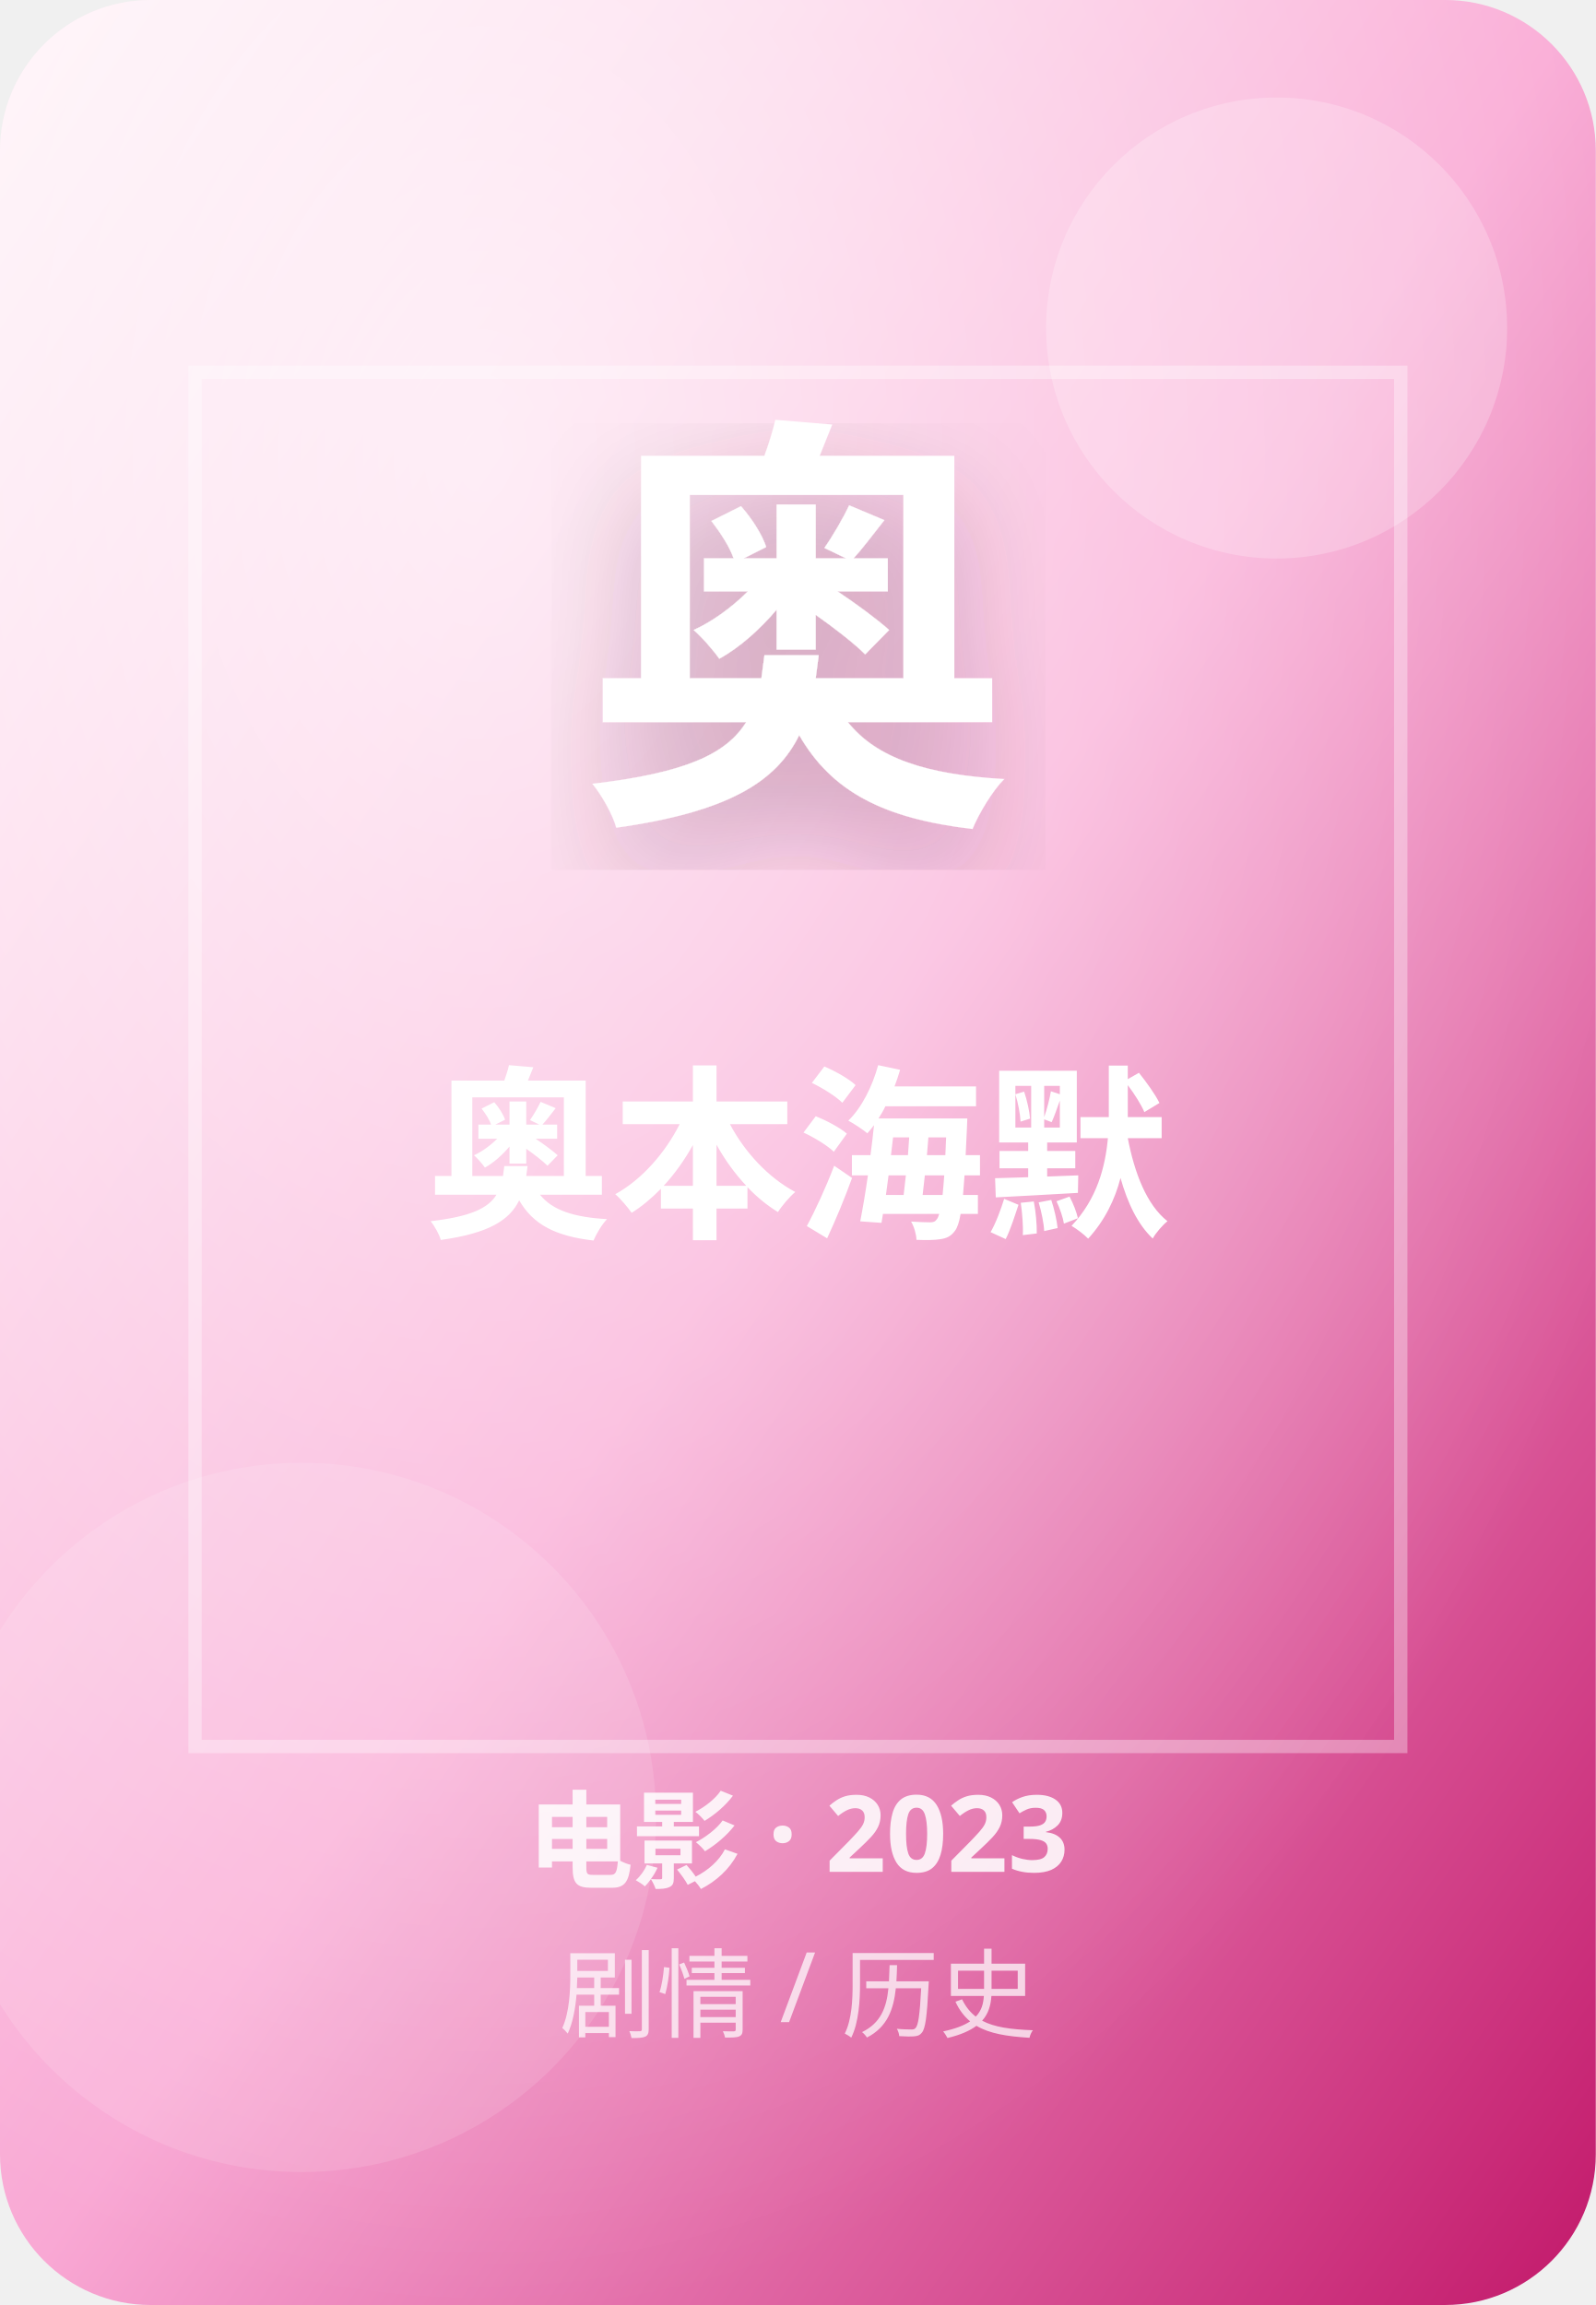
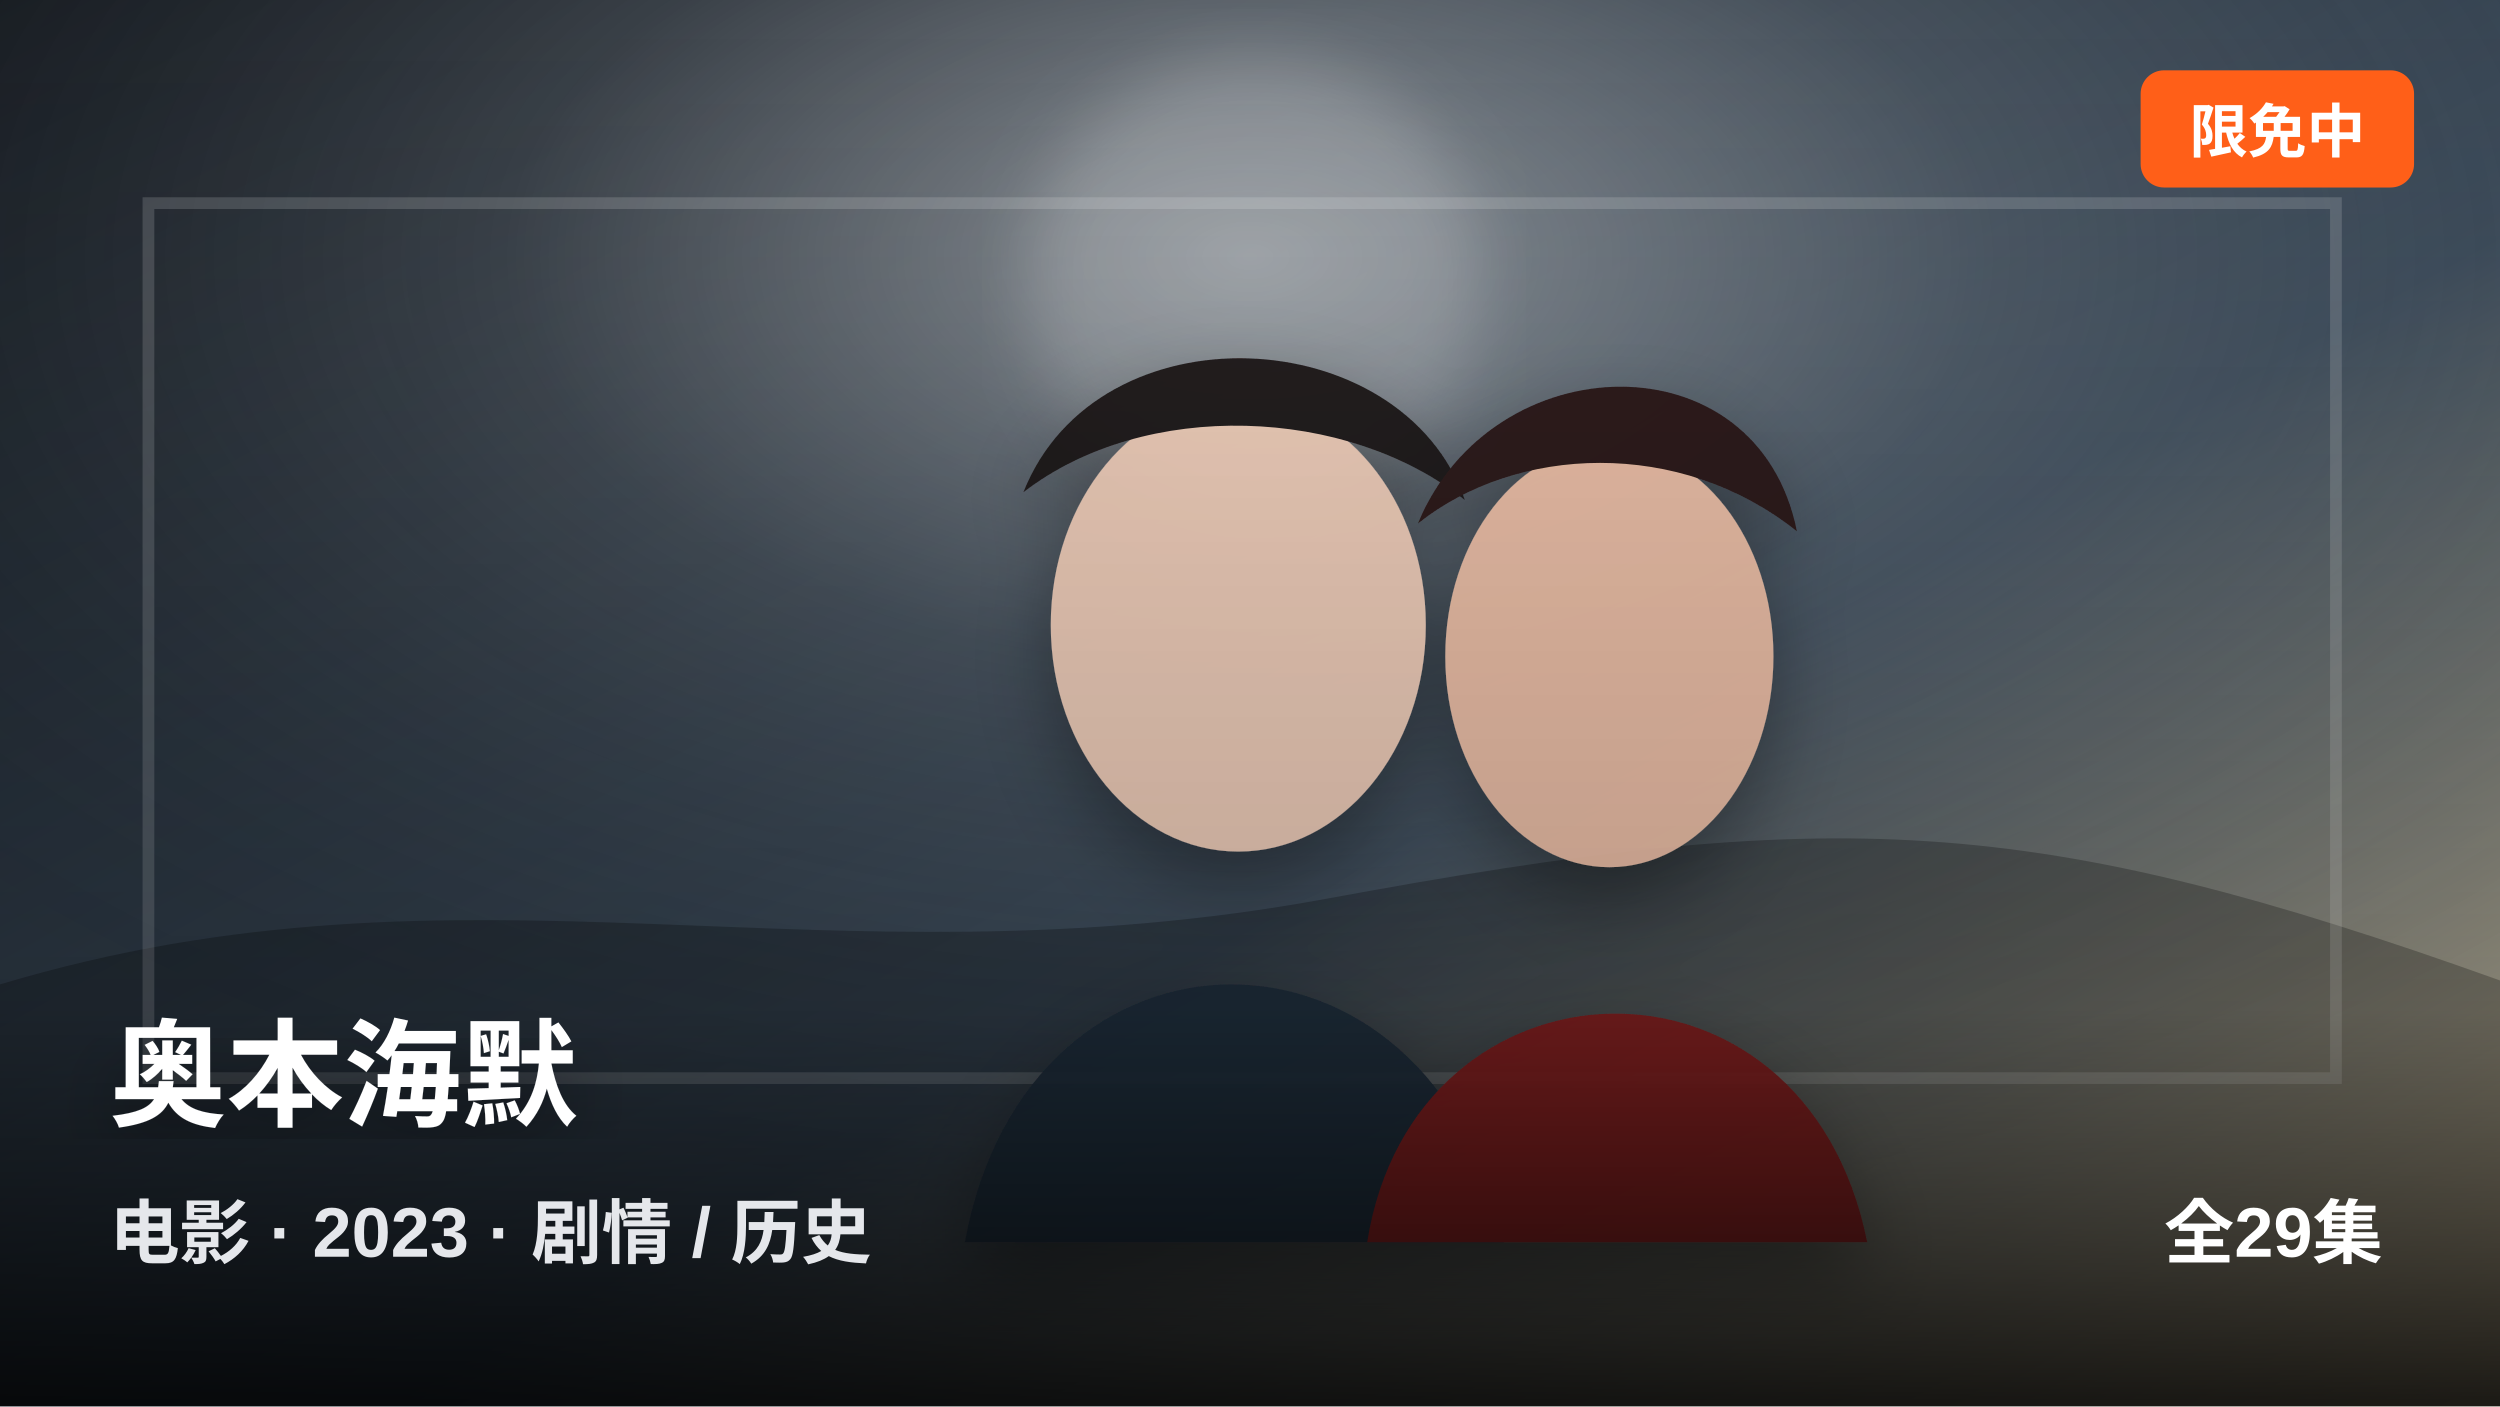
- <svg xmlns="http://www.w3.org/2000/svg" width="360" height="520" viewBox="0 0 360 520">
+ <svg xmlns="http://www.w3.org/2000/svg" width="640" height="360" viewBox="0 0 640 360">
  <defs>
-     <linearGradient id="g" x1="0" y1="0" x2="1" y2="1">
-       <stop offset="0" stop-color="#fff1f7" />
-       <stop offset="0.5" stop-color="#f9a8d4" />
-       <stop offset="1" stop-color="#c2186a" />
+     <linearGradient id="bg" x1="0" y1="0" x2="1" y2="1">
+       <stop offset="0" stop-color="#151a20" />
+       <stop offset="0.58" stop-color="#3a4a5a" />
+       <stop offset="1" stop-color="#d7c7a3" />
    </linearGradient>
-     <radialGradient id="r" cx="30%" cy="20%" r="80%">
-       <stop offset="0" stop-color="#fff" stop-opacity=".65" />
-       <stop offset="1" stop-color="#fff" stop-opacity="0" />
+     <radialGradient id="light" cx="50%" cy="18%" r="70%">
+       <stop offset="0" stop-color="#fff" stop-opacity=".48" />
+       <stop offset=".42" stop-color="#fff" stop-opacity=".12" />
+       <stop offset="1" stop-color="#000" stop-opacity="0" />
    </radialGradient>
+     <linearGradient id="fade" x1="0" y1="0" x2="0" y2="1">
+       <stop offset="0" stop-color="#000" stop-opacity="0" />
+       <stop offset=".72" stop-color="#000" stop-opacity=".18" />
+       <stop offset="1" stop-color="#000" stop-opacity=".82" />
+     </linearGradient>
+     <filter id="soft">
+       <feGaussianBlur stdDeviation="8" />
+     </filter>
    <filter id="shadow">
-       <feDropShadow dx="0" dy="10" stdDeviation="12" flood-color="#4a102b" flood-opacity=".26" />
+       <feDropShadow dx="0" dy="8" stdDeviation="10" flood-color="#000" flood-opacity=".38" />
    </filter>
  </defs>
-   <rect width="360" height="520" rx="34" fill="url(#g)" />
-   <rect width="360" height="520" rx="34" fill="url(#r)" />
-   <circle cx="288" cy="74" r="52" fill="#fff" opacity=".22" />
-   <circle cx="68" cy="410" r="80" fill="#fff" opacity=".12" />
-   <path d="M44 84h272v310H44z" fill="none" stroke="#fff" stroke-opacity=".34" stroke-width="3" />
-   <text x="180" y="178" text-anchor="middle" font-family="Microsoft YaHei, SimHei, sans-serif" font-size="98" font-weight="900" fill="#fff" filter="url(#shadow)">奥</text>
-   <text x="180" y="276" text-anchor="middle" font-family="Microsoft YaHei, SimHei, sans-serif" font-size="42" font-weight="900" fill="#fff">奥本海默</text>
-   <text x="180" y="326" text-anchor="middle" font-family="Microsoft YaHei, SimHei, sans-serif" font-size="36" font-weight="800" fill="#fff" opacity=".92" />
-   <text x="180" y="424" text-anchor="middle" font-family="Microsoft YaHei, SimHei, sans-serif" font-size="24" font-weight="700" fill="#fff" opacity=".86">电影 · 2023</text>
-   <text x="180" y="458" text-anchor="middle" font-family="Microsoft YaHei, SimHei, sans-serif" font-size="22" fill="#fff" opacity=".72">剧情 / 历史</text>
+   <rect width="640" height="360" fill="url(#bg)" />
+   <rect width="640" height="360" fill="url(#light)" />
+   <path d="M0 252 C120 216 210 254 340 230 S520 208 640 251 V360 H0Z" fill="#000" opacity=".25" />
+   <circle cx="321" cy="72" r="58" fill="#fff" opacity=".18" filter="url(#soft)" />
+   <rect x="38" y="52" width="560" height="224" fill="none" stroke="#fff" stroke-opacity=".16" stroke-width="3" />
+   <g filter="url(#shadow)" opacity=".94">
+     <ellipse cx="317" cy="160" rx="48" ry="58" fill="#f7d2bd" />
+     <path d="M247 318 C263 230 367 230 385 318Z" fill="#1f2937" />
+     <path d="M262 126 C281 78 359 82 375 128 C345 104 293 102 262 126Z" fill="#1b1717" />
+     <ellipse cx="412" cy="168" rx="42" ry="54" fill="#f3c4aa" />
+     <path d="M350 318 C362 242 462 238 478 318Z" fill="#7f1d1d" />
+     <path d="M363 134 C382 88 450 86 460 136 C430 112 388 114 363 134Z" fill="#2a1814" />
+   </g>
+   <rect width="640" height="360" fill="url(#fade)" />
+   <text x="28" y="286" font-family="Microsoft YaHei, PingFang SC, Arial, sans-serif" font-size="30" font-weight="900" fill="#fff" filter="url(#shadow)">奥本海默</text>
+   <text x="28" y="322" font-family="Microsoft YaHei, PingFang SC, Arial, sans-serif" font-size="18" font-weight="700" fill="#e5e7eb">电影 · 2023 · 剧情 / 历史</text>
+   <text x="610" y="322" text-anchor="end" font-family="Microsoft YaHei, PingFang SC, Arial, sans-serif" font-size="18" font-weight="800" fill="#fff">全29集</text>
+   <rect x="548" y="18" width="70" height="30" rx="6" fill="#ff5f18" />
+   <text x="583" y="39" text-anchor="middle" font-family="Microsoft YaHei, Arial" font-size="15" font-weight="800" fill="#fff">限免中</text>
</svg>
